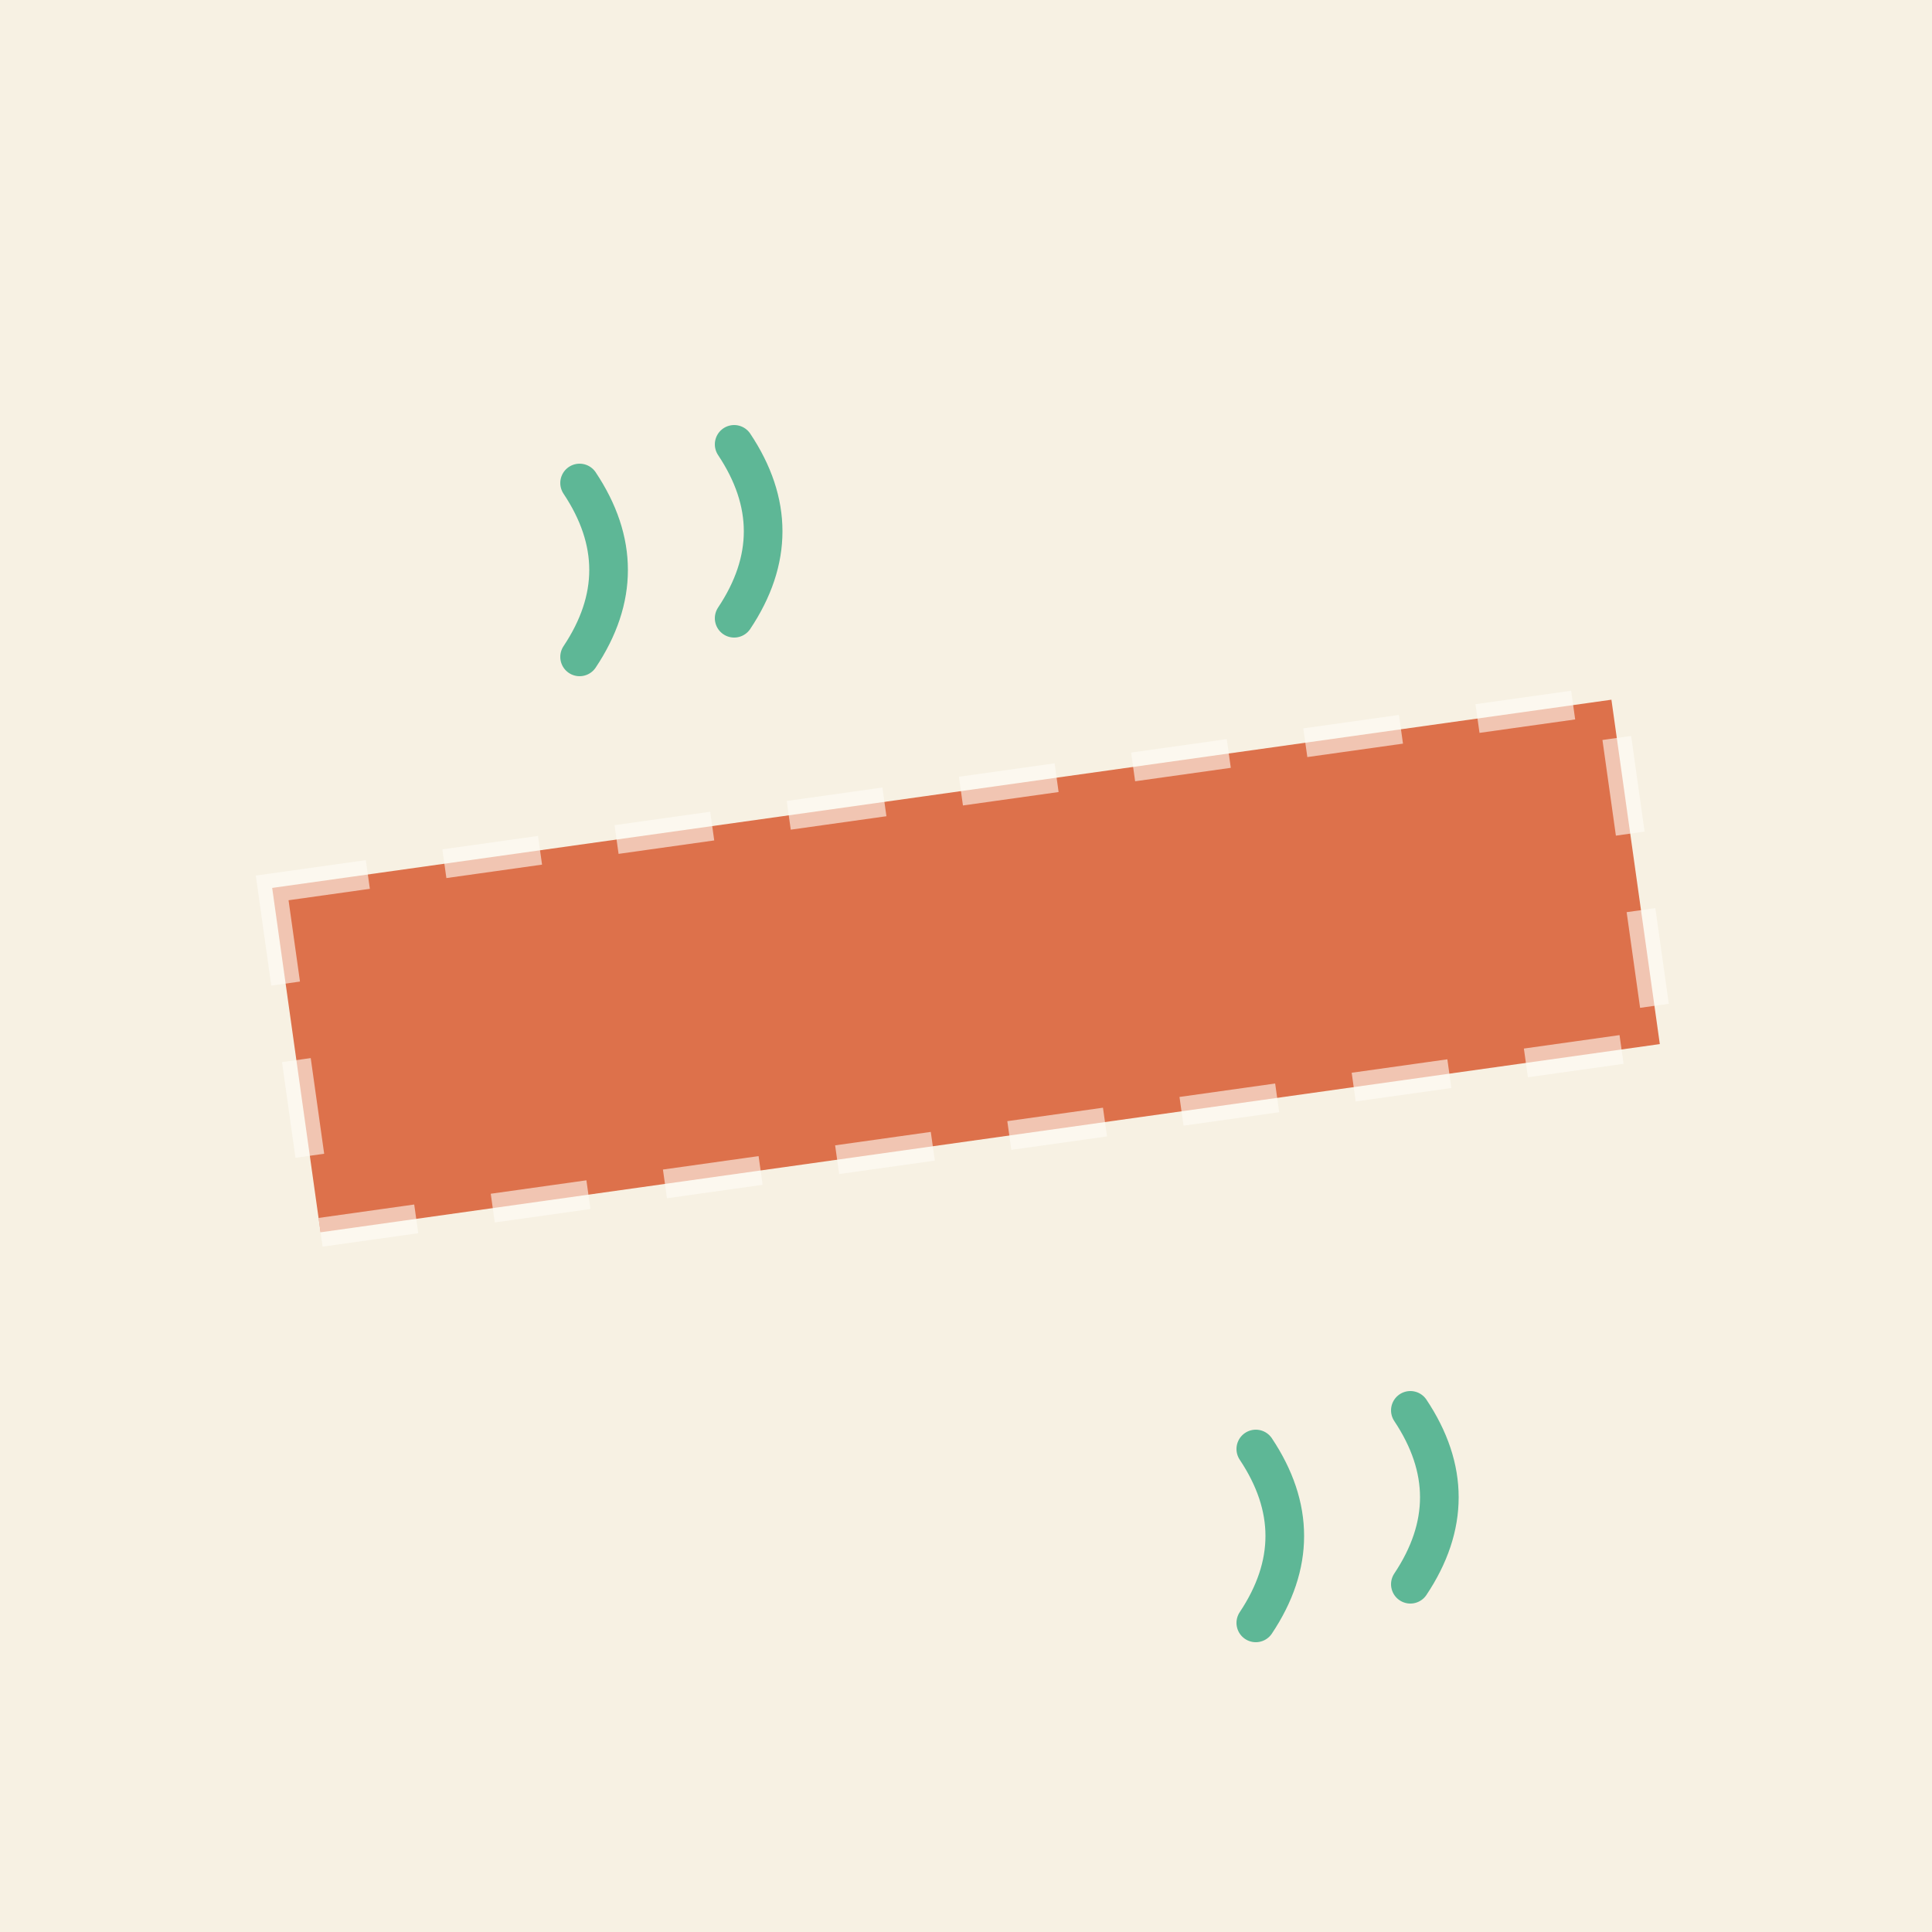
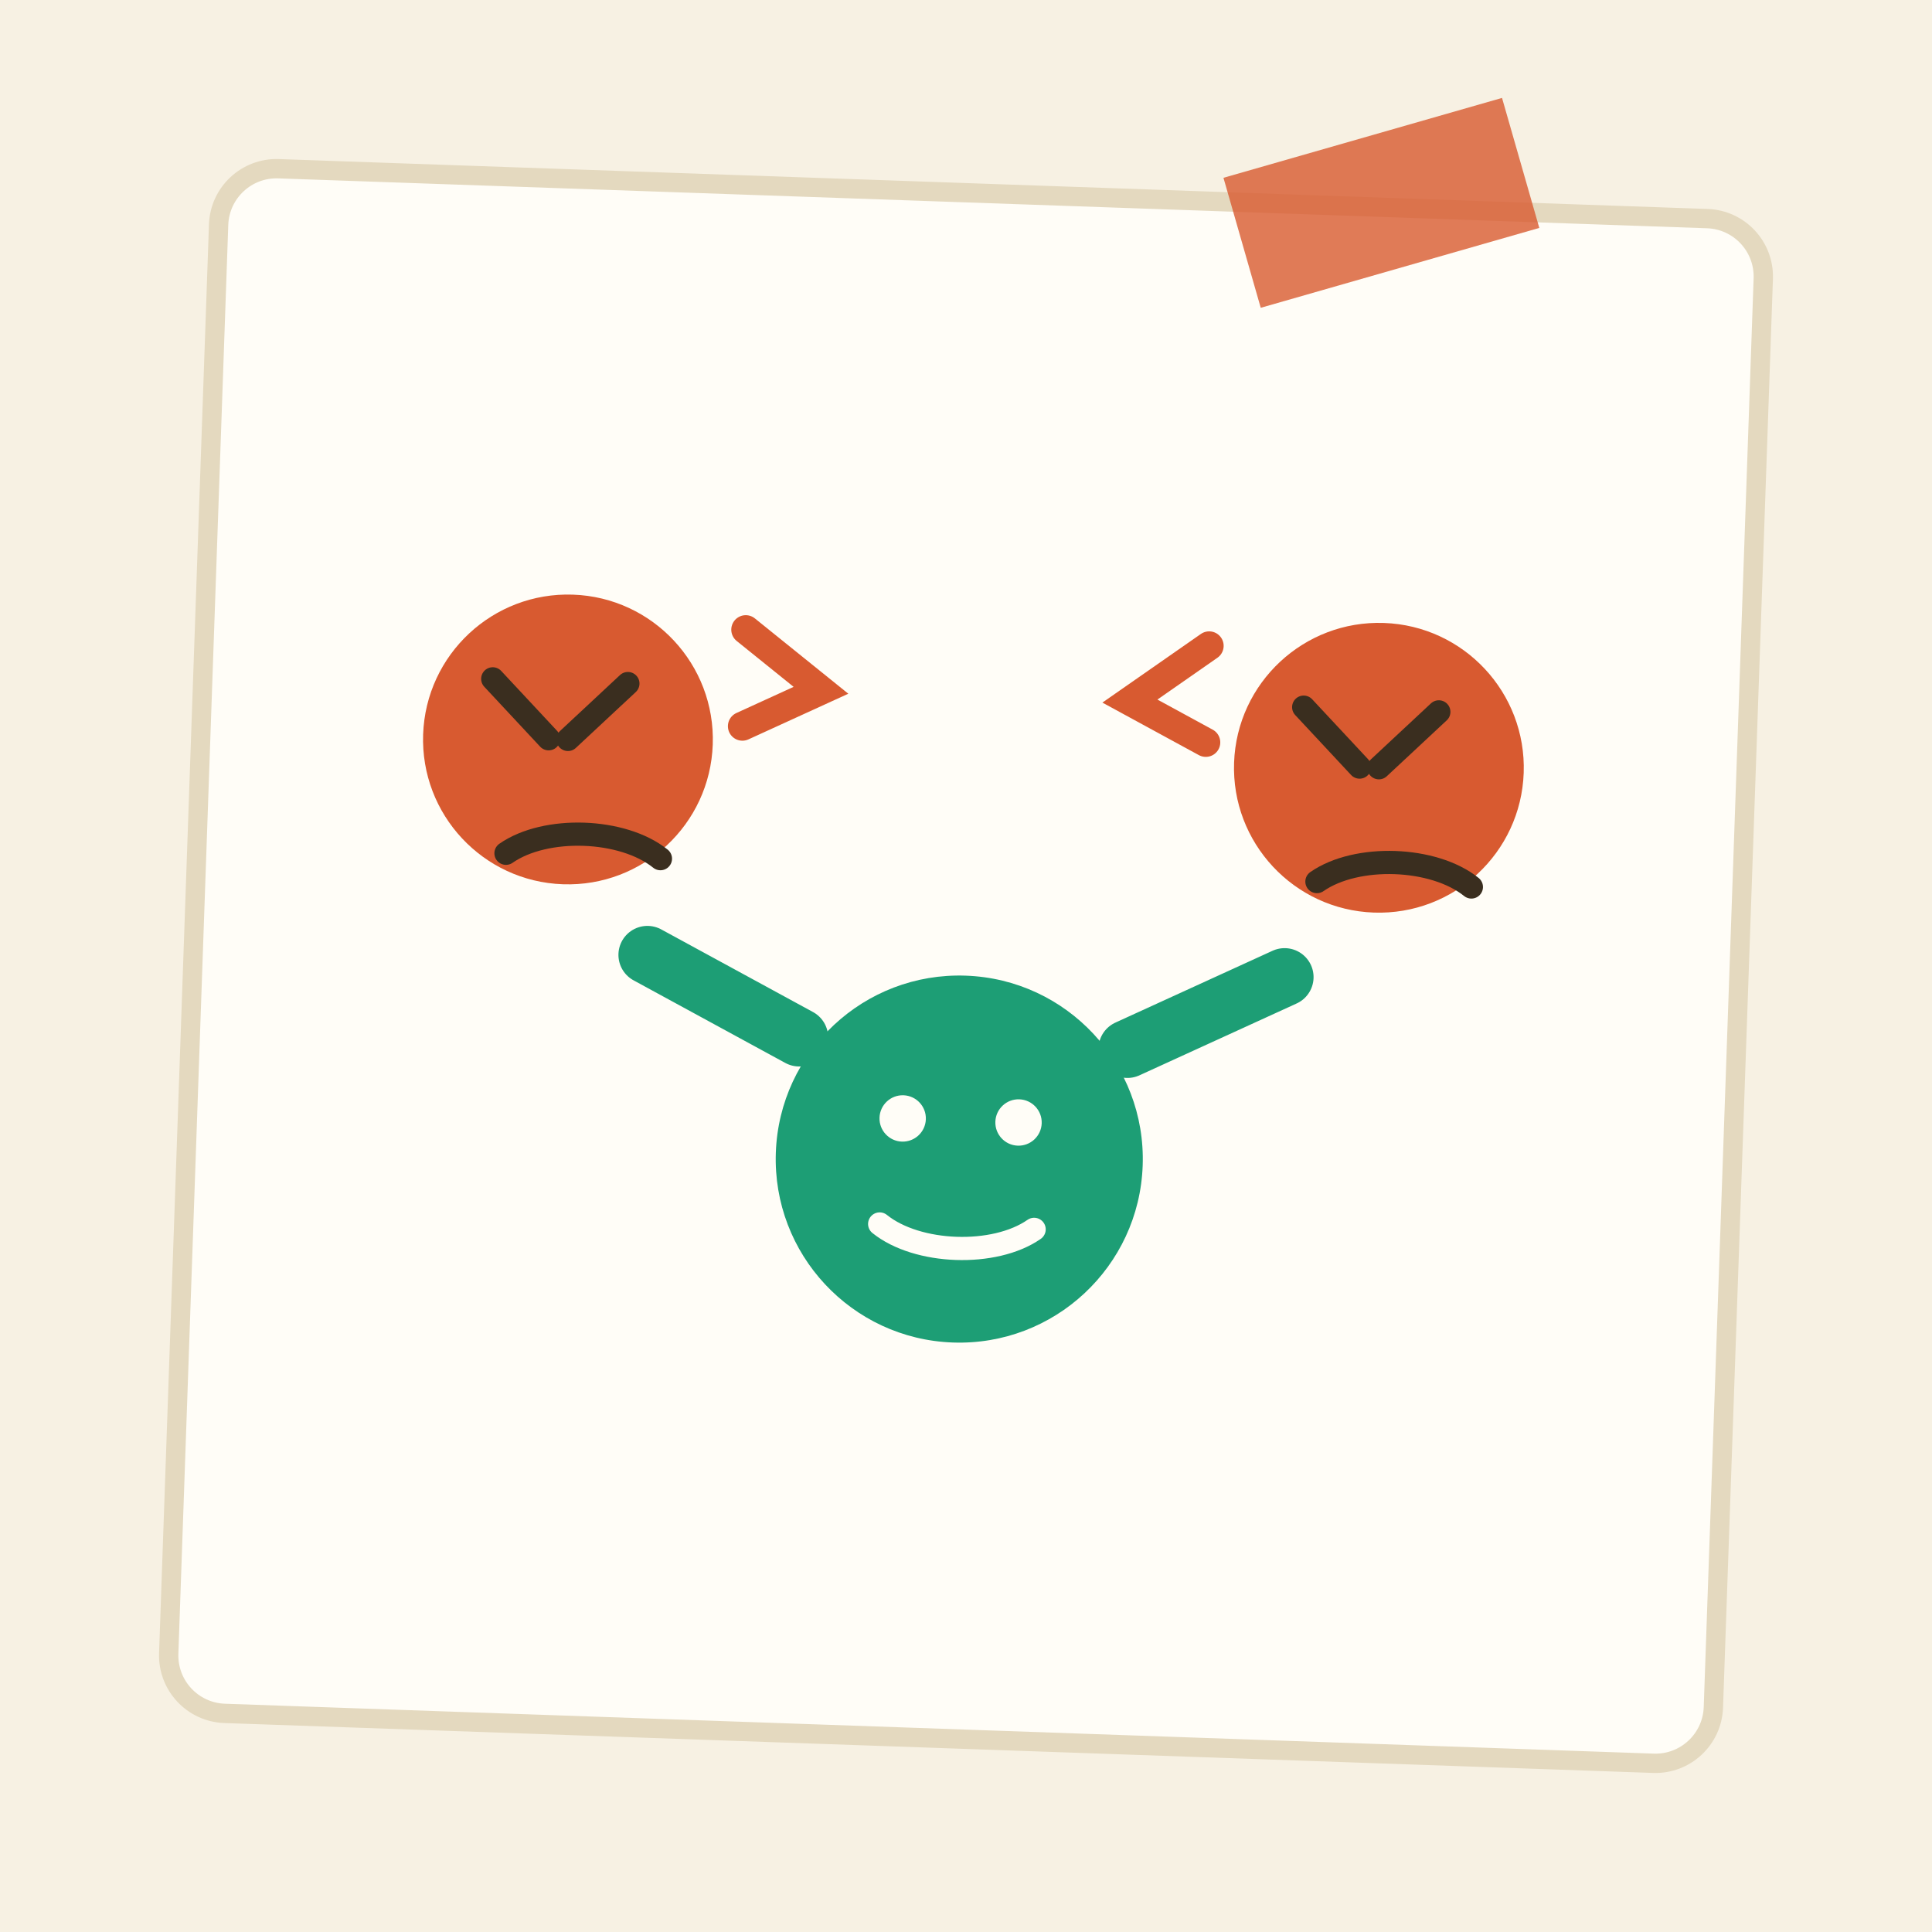
<svg xmlns="http://www.w3.org/2000/svg" viewBox="0 0 200 200">
  <rect width="200" height="200" fill="#f7f1e3" />
-   <g transform="rotate(-8 100 100)">
-     <rect x="30" y="82" width="140" height="36" fill="#d85a30" opacity="0.85" />
-     <rect x="30" y="82" width="140" height="36" fill="none" stroke="#fffdf7" stroke-width="3" stroke-dasharray="10 8" opacity="0.6" />
+   <rect x="20" y="20" width="160" height="160" rx="6" fill="#fffdf7" stroke="#e4d9bf" stroke-width="2" transform="rotate(2 100 100)" />
+   <g transform="rotate(2 100 100)">
+     <circle cx="58" cy="78" r="15" fill="#d85a30" />
+     <path d="M50 72l6 6M64 72l-6 6" stroke="#3a2e1f" stroke-width="2.4" stroke-linecap="round" />
+     <path d="M52 90c4-3 12-3 16 0" fill="none" stroke="#3a2e1f" stroke-width="2.4" stroke-linecap="round" />
+     <circle cx="142" cy="78" r="15" fill="#d85a30" />
+     <path d="M134 72l6 6M148 72l-6 6" stroke="#3a2e1f" stroke-width="2.4" stroke-linecap="round" />
+     <path d="M136 90c4-3 12-3 16 0" fill="none" stroke="#3a2e1f" stroke-width="2.4" stroke-linecap="round" />
+     <path d="M76 66l8 6-8 4M124 66l-8 6 8 4" fill="none" stroke="#d85a30" stroke-width="3" stroke-linecap="round" />
+     <circle cx="100" cy="120" r="19" fill="#1d9e75" />
+     <circle cx="94" cy="116" r="2.4" fill="#fffdf7" />
+     <circle cx="106" cy="116" r="2.4" fill="#fffdf7" />
+     <path d="M92 127c4 3 12 3 16 0" fill="none" stroke="#fffdf7" stroke-width="2.4" stroke-linecap="round" />
+     <path d="M83 108l-16-8M117 108l16-8" fill="none" stroke="#1d9e75" stroke-width="6" stroke-linecap="round" />
  </g>
-   <path d="M60 50c4 6 4 12 0 18M76 46c4 6 4 12 0 18" stroke="#1d9e75" stroke-width="4" fill="none" stroke-linecap="round" opacity="0.7" />
-   <path d="M130 150c4 6 4 12 0 18M146 146c4 6 4 12 0 18" stroke="#1d9e75" stroke-width="4" fill="none" stroke-linecap="round" opacity="0.7" />
+   <rect x="128" y="14" width="30" height="14" fill="#d85a30" opacity="0.8" transform="rotate(-16 143 21)" />
</svg>
